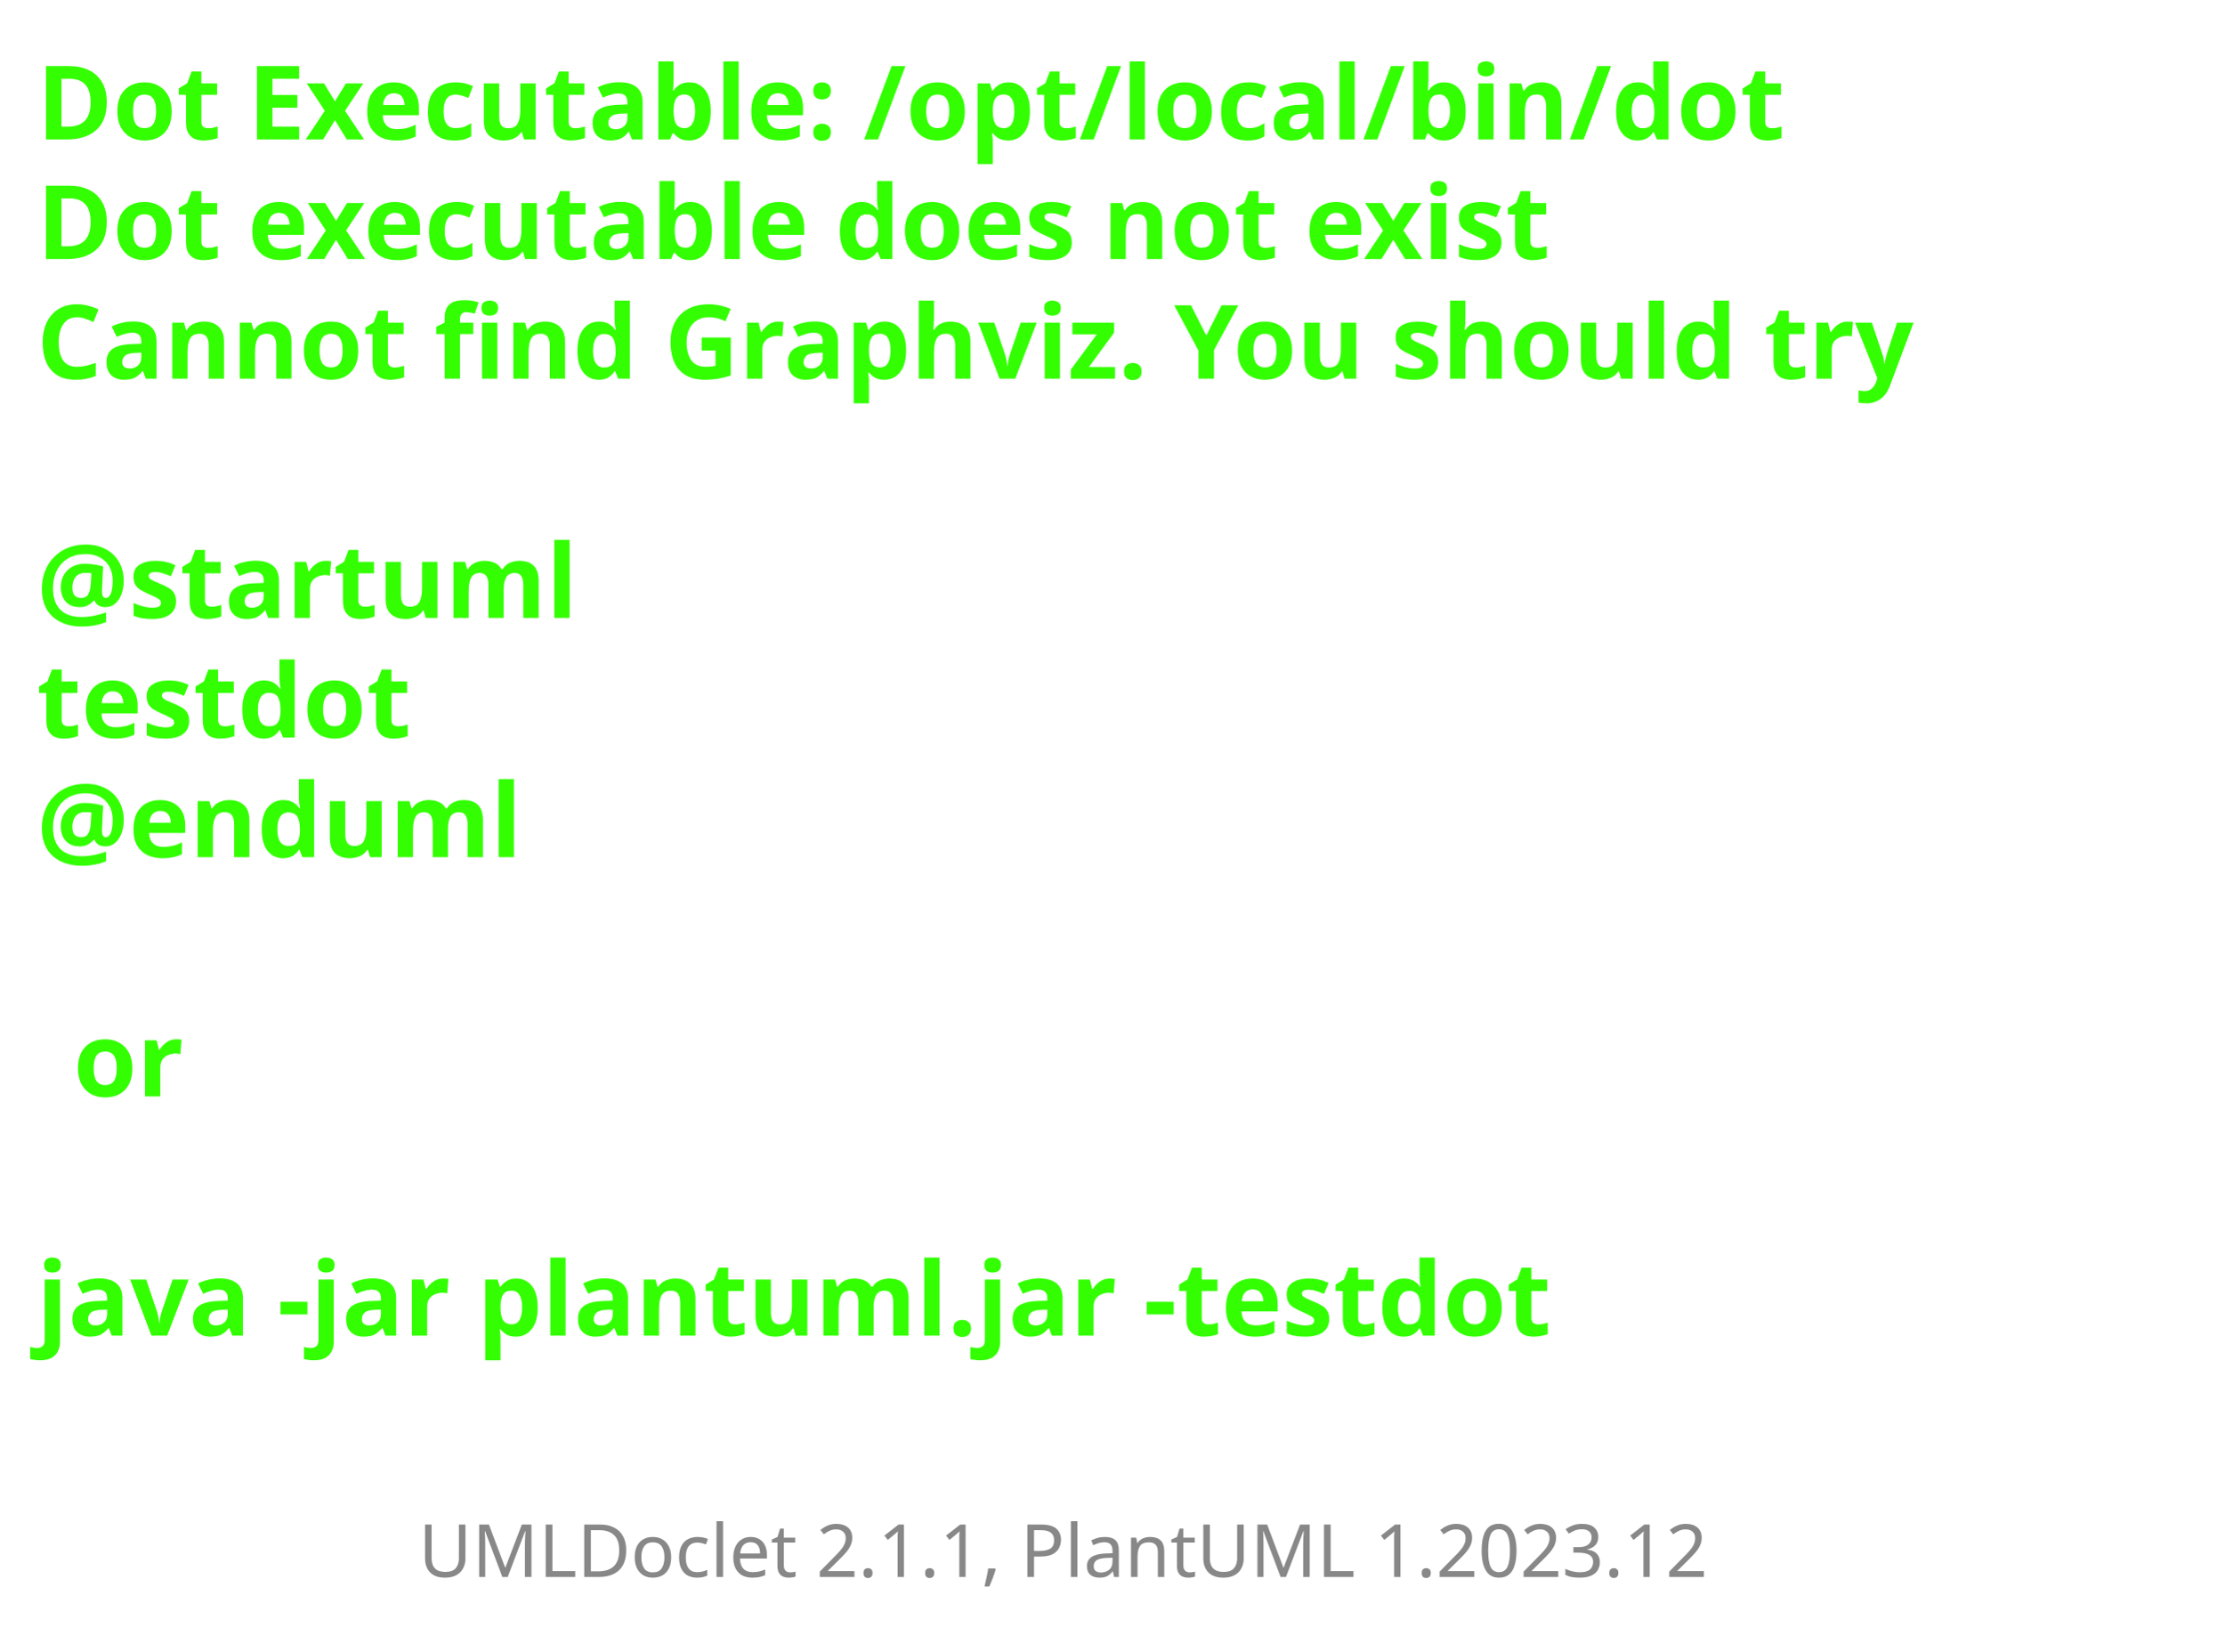
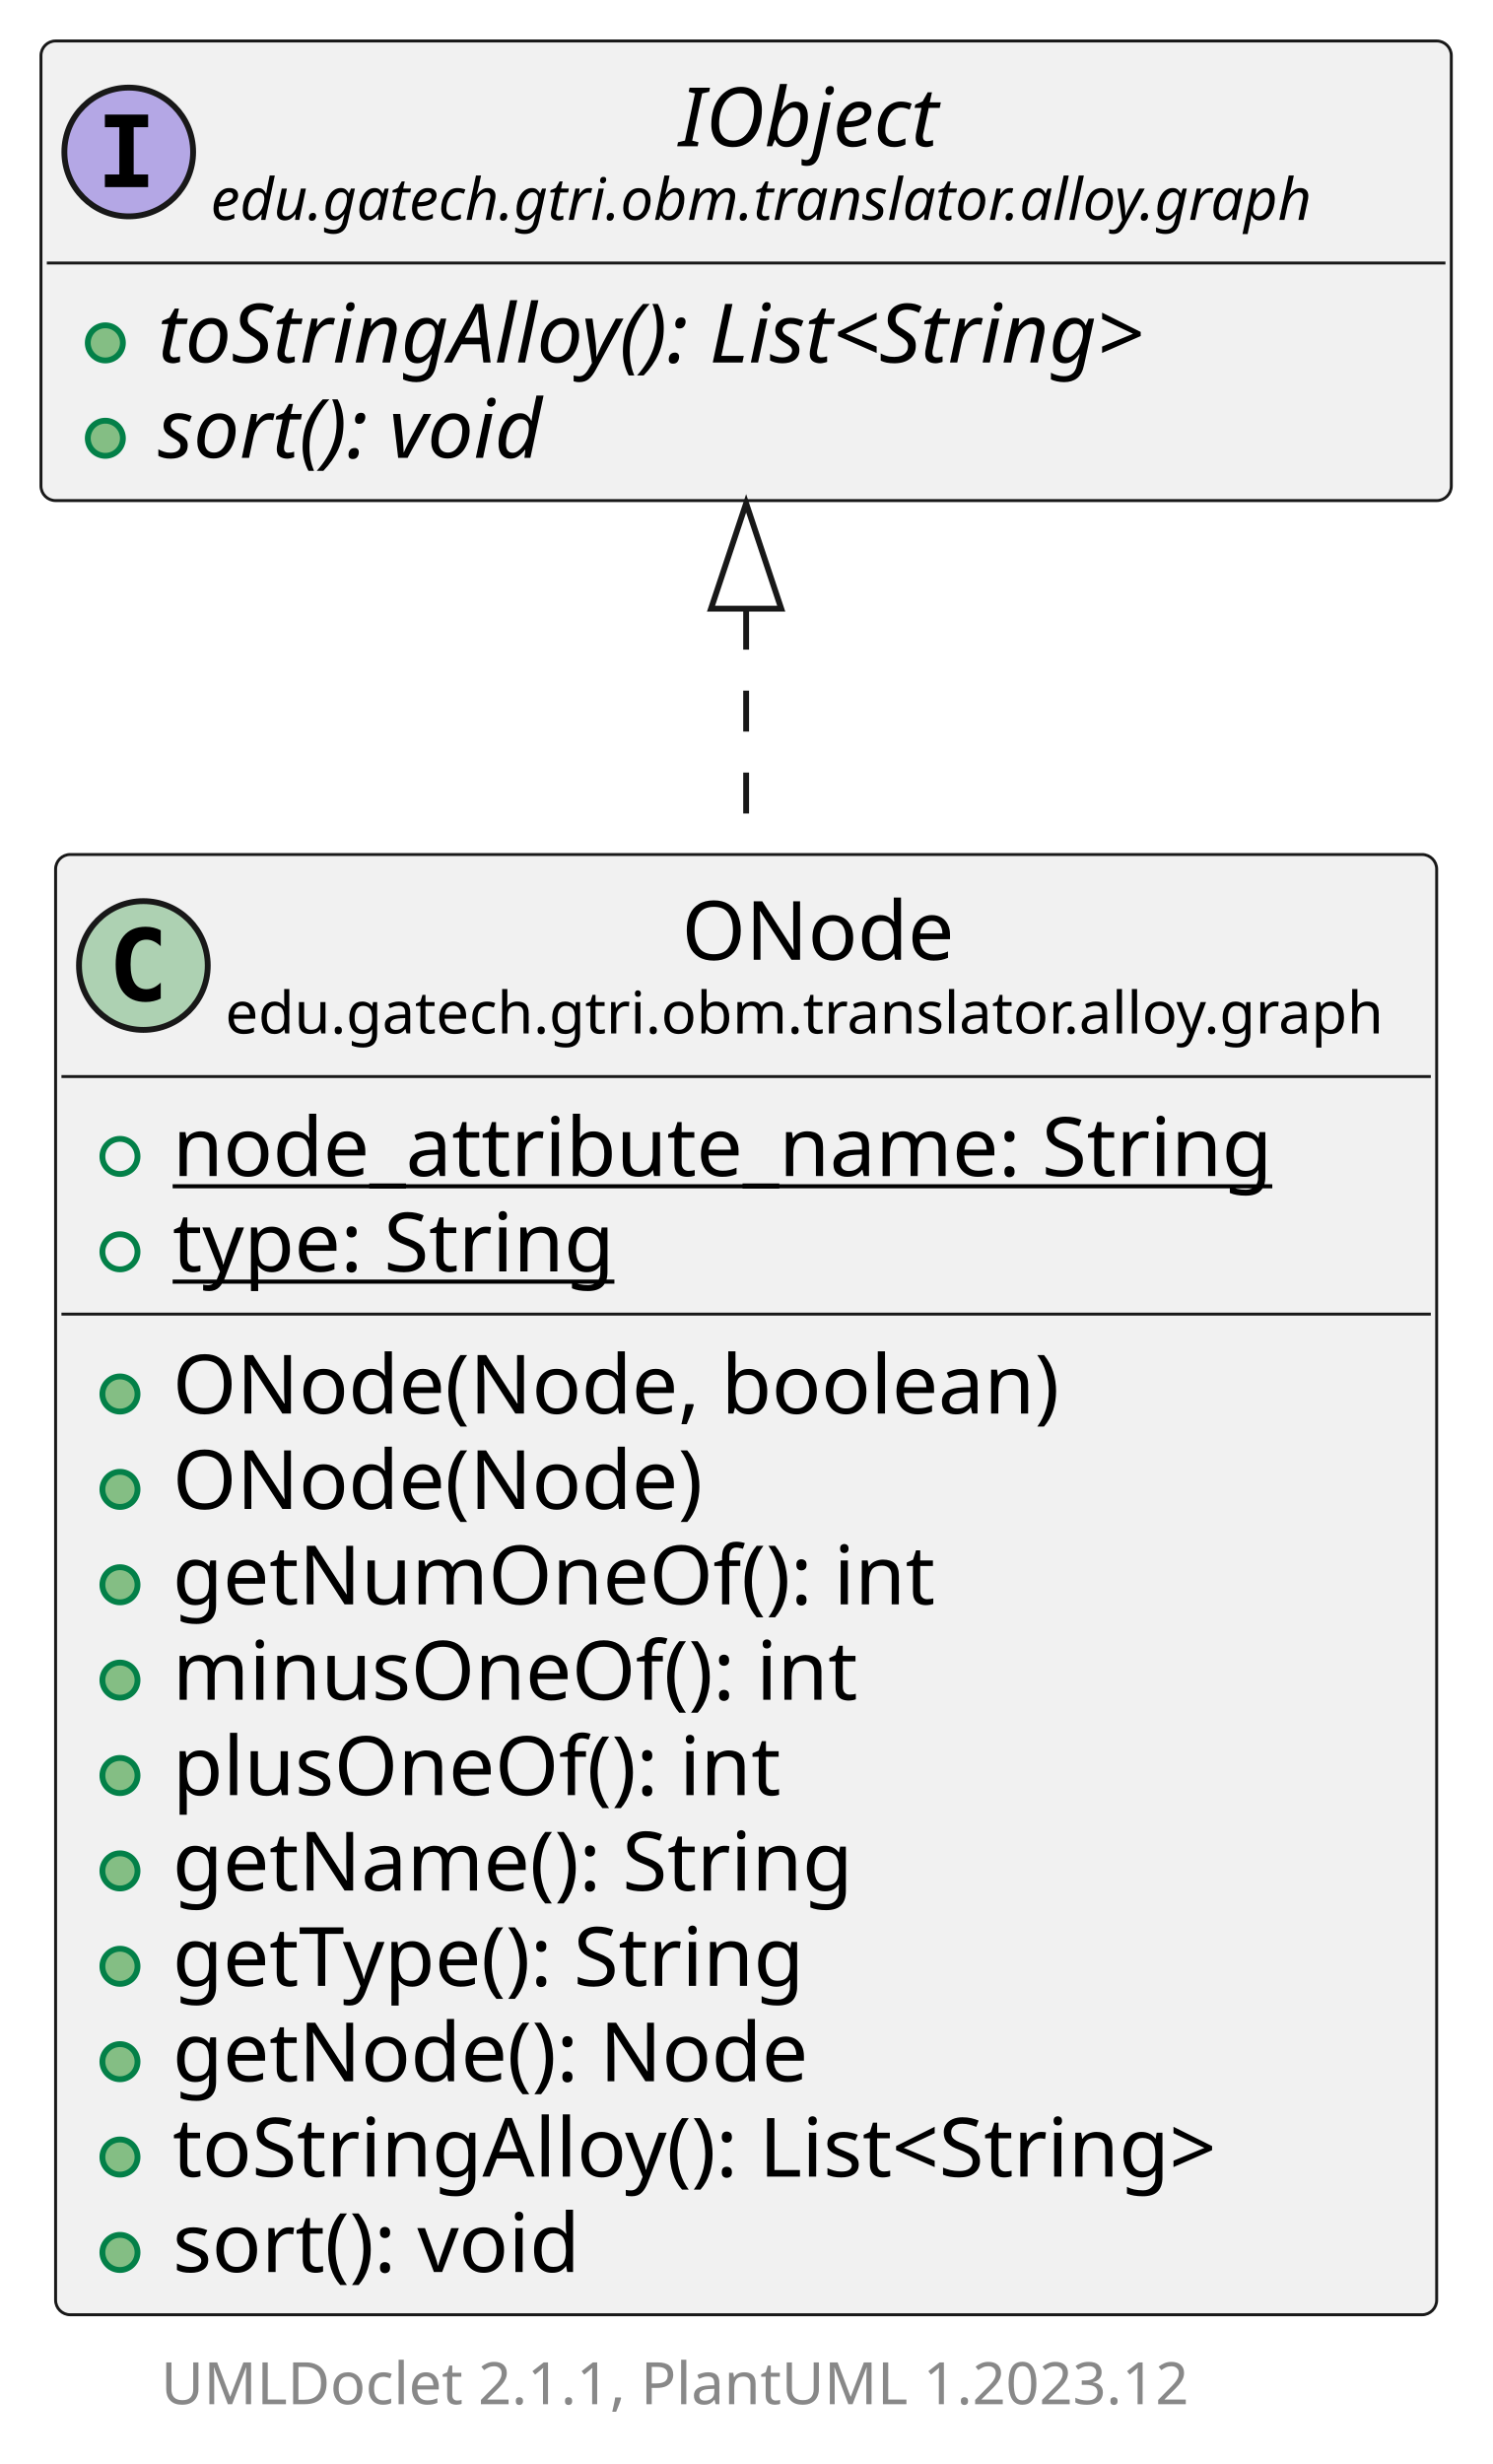
- <svg xmlns="http://www.w3.org/2000/svg" contentStyleType="text/css" height="225px" preserveAspectRatio="none" style="width:303px;height:225px;background:#FFFFFF;" version="1.1" viewBox="0 0 303 225" width="303px" zoomAndPan="magnify">
+ <svg xmlns="http://www.w3.org/2000/svg" xmlns:xlink="http://www.w3.org/1999/xlink" contentStyleType="text/css" height="421px" preserveAspectRatio="none" style="width:255px;height:421px;background:#FFFFFF;" version="1.1" viewBox="0 0 255 421" width="255px" zoomAndPan="magnify">
  <defs />
  <g>
-     <text fill="#33FF02" font-family="sans-serif" font-size="14" font-weight="bold" lengthAdjust="spacing" textLength="261" x="5" y="19">Dot Executable: /opt/local/bin/dot</text>
-     <text fill="#33FF02" font-family="sans-serif" font-size="14" font-weight="bold" lengthAdjust="spacing" textLength="237" x="5" y="35.297">Dot executable does not exist</text>
-     <text fill="#33FF02" font-family="sans-serif" font-size="14" font-weight="bold" lengthAdjust="spacing" textLength="291" x="5" y="51.594">Cannot find Graphviz. You should try</text>
-     <text fill="#33FF02" font-family="sans-serif" font-size="14" font-weight="bold" lengthAdjust="spacing" textLength="5" x="5" y="67.891"> </text>
-     <text fill="#33FF02" font-family="sans-serif" font-size="14" font-weight="bold" lengthAdjust="spacing" textLength="79" x="5" y="84.188">@startuml</text>
-     <text fill="#33FF02" font-family="sans-serif" font-size="14" font-weight="bold" lengthAdjust="spacing" textLength="57" x="5" y="100.484">testdot</text>
-     <text fill="#33FF02" font-family="sans-serif" font-size="14" font-weight="bold" lengthAdjust="spacing" textLength="72" x="5" y="116.781">@enduml</text>
-     <text fill="#33FF02" font-family="sans-serif" font-size="14" font-weight="bold" lengthAdjust="spacing" textLength="5" x="5" y="133.078"> </text>
-     <text fill="#33FF02" font-family="sans-serif" font-size="14" font-weight="bold" lengthAdjust="spacing" textLength="17" x="10" y="149.375">or</text>
-     <text fill="#33FF02" font-family="sans-serif" font-size="14" font-weight="bold" lengthAdjust="spacing" textLength="5" x="5" y="165.672"> </text>
-     <text fill="#33FF02" font-family="sans-serif" font-size="14" font-weight="bold" lengthAdjust="spacing" textLength="227" x="5" y="181.969">java -jar plantuml.jar -testdot</text>
-     <text fill="#33FF02" font-family="sans-serif" font-size="14" font-weight="bold" lengthAdjust="spacing" textLength="5" x="5" y="198.266"> </text>
-     <text fill="#888888" font-family="sans-serif" font-size="10" lengthAdjust="spacing" textLength="186" x="57" y="214.845">UMLDoclet 2.1.1, PlantUML 1.2023.12</text>
+     <a href="ONode.html" target="_top" title="ONode.html" xlink:actuate="onRequest" xlink:href="ONode.html" xlink:show="new" xlink:title="ONode.html" xlink:type="simple">
+       <g id="elem_edu.gatech.gtri.obm.translator.alloy.graph.ONode">
+         <rect codeLine="5" fill="#F1F1F1" height="249.5" id="edu.gatech.gtri.obm.translator.alloy.graph.ONode" rx="2.5" ry="2.5" style="stroke:#181818;stroke-width:0.5;" width="236" x="9.5" y="146" />
+         <ellipse cx="24.5" cy="164.969" fill="#ADD1B2" rx="11" ry="11" style="stroke:#181818;stroke-width:1.0;" />
+         <path d="M27.469,170.609 Q26.891,170.906 26.25,171.047 Q25.609,171.203 24.906,171.203 Q22.406,171.203 21.078,169.562 Q19.766,167.906 19.766,164.781 Q19.766,161.656 21.078,160 Q22.406,158.344 24.906,158.344 Q25.609,158.344 26.25,158.5 Q26.906,158.656 27.469,158.953 L27.469,161.672 Q26.844,161.094 26.25,160.828 Q25.656,160.547 25.031,160.547 Q23.688,160.547 23,161.625 Q22.312,162.688 22.312,164.781 Q22.312,166.875 23,167.953 Q23.688,169.016 25.031,169.016 Q25.656,169.016 26.25,168.75 Q26.844,168.469 27.469,167.891 L27.469,170.609 Z " fill="#000000" />
+         <text fill="#000000" font-family="sans-serif" font-size="14" lengthAdjust="spacing" textLength="48" x="116.5" y="163.995">ONode</text>
+         <text fill="#000000" font-family="sans-serif" font-size="10" lengthAdjust="spacing" textLength="204" x="38.5" y="176.579">edu.gatech.gtri.obm.translator.alloy.graph</text>
+         <line style="stroke:#181818;stroke-width:0.5;" x1="10.5" x2="244.5" y1="183.938" y2="183.938" />
+         <ellipse cx="20.5" cy="197.586" fill="none" rx="3" ry="3" style="stroke:#038048;stroke-width:1.0;" />
+         <text fill="#000000" font-family="sans-serif" font-size="14" lengthAdjust="spacing" text-decoration="underline" textLength="196" x="29.5" y="200.933">node_attribute_name: String</text>
+         <ellipse cx="20.5" cy="213.883" fill="none" rx="3" ry="3" style="stroke:#038048;stroke-width:1.0;" />
+         <text fill="#000000" font-family="sans-serif" font-size="14" lengthAdjust="spacing" text-decoration="underline" textLength="79" x="29.5" y="217.23">type: String</text>
+         <line style="stroke:#181818;stroke-width:0.5;" x1="10.5" x2="244.5" y1="224.531" y2="224.531" />
+         <ellipse cx="20.5" cy="238.18" fill="#84BE84" rx="3" ry="3" style="stroke:#038048;stroke-width:1.0;" />
+         <text fill="#000000" font-family="sans-serif" font-size="14" lengthAdjust="spacing" textLength="159" x="29.5" y="241.526">ONode(Node, boolean)</text>
+         <ellipse cx="20.5" cy="254.477" fill="#84BE84" rx="3" ry="3" style="stroke:#038048;stroke-width:1.0;" />
+         <text fill="#000000" font-family="sans-serif" font-size="14" lengthAdjust="spacing" textLength="95" x="29.5" y="257.823">ONode(Node)</text>
+         <ellipse cx="20.5" cy="270.773" fill="#84BE84" rx="3" ry="3" style="stroke:#038048;stroke-width:1.0;" />
+         <text fill="#000000" font-family="sans-serif" font-size="14" lengthAdjust="spacing" textLength="135" x="29.5" y="274.12">getNumOneOf(): int</text>
+         <ellipse cx="20.5" cy="287.07" fill="#84BE84" rx="3" ry="3" style="stroke:#038048;stroke-width:1.0;" />
+         <text fill="#000000" font-family="sans-serif" font-size="14" lengthAdjust="spacing" textLength="122" x="29.5" y="290.417">minusOneOf(): int</text>
+         <ellipse cx="20.5" cy="303.367" fill="#84BE84" rx="3" ry="3" style="stroke:#038048;stroke-width:1.0;" />
+         <text fill="#000000" font-family="sans-serif" font-size="14" lengthAdjust="spacing" textLength="109" x="29.5" y="306.714">plusOneOf(): int</text>
+         <ellipse cx="20.5" cy="319.664" fill="#84BE84" rx="3" ry="3" style="stroke:#038048;stroke-width:1.0;" />
+         <text fill="#000000" font-family="sans-serif" font-size="14" lengthAdjust="spacing" textLength="122" x="29.5" y="323.011">getName(): String</text>
+         <ellipse cx="20.5" cy="335.961" fill="#84BE84" rx="3" ry="3" style="stroke:#038048;stroke-width:1.0;" />
+         <text fill="#000000" font-family="sans-serif" font-size="14" lengthAdjust="spacing" textLength="116" x="29.5" y="339.308">getType(): String</text>
+         <ellipse cx="20.5" cy="352.258" fill="#84BE84" rx="3" ry="3" style="stroke:#038048;stroke-width:1.0;" />
+         <text fill="#000000" font-family="sans-serif" font-size="14" lengthAdjust="spacing" textLength="116" x="29.5" y="355.604">getNode(): Node</text>
+         <ellipse cx="20.5" cy="368.555" fill="#84BE84" rx="3" ry="3" style="stroke:#038048;stroke-width:1.0;" />
+         <text fill="#000000" font-family="sans-serif" font-size="14" lengthAdjust="spacing" textLength="191" x="29.5" y="371.901">toStringAlloy(): List&lt;String&gt;</text>
+         <ellipse cx="20.5" cy="384.852" fill="#84BE84" rx="3" ry="3" style="stroke:#038048;stroke-width:1.0;" />
+         <text fill="#000000" font-family="sans-serif" font-size="14" lengthAdjust="spacing" textLength="74" x="29.5" y="388.198">sort(): void</text>
+       </g>
+     </a>
+     <a href="IObject.html" target="_top" title="IObject.html" xlink:actuate="onRequest" xlink:href="IObject.html" xlink:show="new" xlink:title="IObject.html" xlink:type="simple">
+       <g id="elem_edu.gatech.gtri.obm.translator.alloy.graph.IObject">
+         <rect codeLine="20" fill="#F1F1F1" height="78.531" id="edu.gatech.gtri.obm.translator.alloy.graph.IObject" rx="2.5" ry="2.5" style="stroke:#181818;stroke-width:0.5;" width="241" x="7" y="7" />
+         <ellipse cx="22" cy="25.969" fill="#B4A7E5" rx="11" ry="11" style="stroke:#181818;stroke-width:1.0;" />
+         <path d="M17.922,21.734 L17.922,19.578 L25.312,19.578 L25.312,21.734 L22.844,21.734 L22.844,29.812 L25.312,29.812 L25.312,31.969 L17.922,31.969 L17.922,29.812 L20.391,29.812 L20.391,21.734 L17.922,21.734 Z " fill="#000000" />
+         <text fill="#000000" font-family="sans-serif" font-size="14" font-style="italic" lengthAdjust="spacing" textLength="49" x="116" y="24.995">IObject</text>
+         <text fill="#000000" font-family="sans-serif" font-size="10" font-style="italic" lengthAdjust="spacing" textLength="209" x="36" y="37.579">edu.gatech.gtri.obm.translator.alloy.graph</text>
+         <line style="stroke:#181818;stroke-width:0.5;" x1="8" x2="247" y1="44.938" y2="44.938" />
+         <ellipse cx="18" cy="58.586" fill="#84BE84" rx="3" ry="3" style="stroke:#038048;stroke-width:1.0;" />
+         <text fill="#000000" font-family="sans-serif" font-size="14" font-style="italic" lengthAdjust="spacing" textLength="193" x="27" y="61.933">toStringAlloy(): List&lt;String&gt;</text>
+         <ellipse cx="18" cy="74.883" fill="#84BE84" rx="3" ry="3" style="stroke:#038048;stroke-width:1.0;" />
+         <text fill="#000000" font-family="sans-serif" font-size="14" font-style="italic" lengthAdjust="spacing" textLength="74" x="27" y="78.23">sort(): void</text>
+       </g>
+     </a>
+     <g id="link_edu.gatech.gtri.obm.translator.alloy.graph.IObject_edu.gatech.gtri.obm.translator.alloy.graph.ONode">
+       <path codeLine="25" d="M127.5,104 C127.5,121.04 127.5,124.14 127.5,145.9 " fill="none" id="edu.gatech.gtri.obm.translator.alloy.graph.IObject-backto-edu.gatech.gtri.obm.translator.alloy.graph.ONode" style="stroke:#181818;stroke-width:1.0;stroke-dasharray:7.0,7.0;" />
+       <polygon fill="none" points="127.5,86,121.5,104,133.5,104,127.5,86" style="stroke:#181818;stroke-width:1.0;" />
+     </g>
+     <text fill="#888888" font-family="sans-serif" font-size="10" lengthAdjust="spacing" textLength="186" x="27.5" y="410.782">UMLDoclet 2.1.1, PlantUML 1.2023.12</text>
  </g>
</svg>
